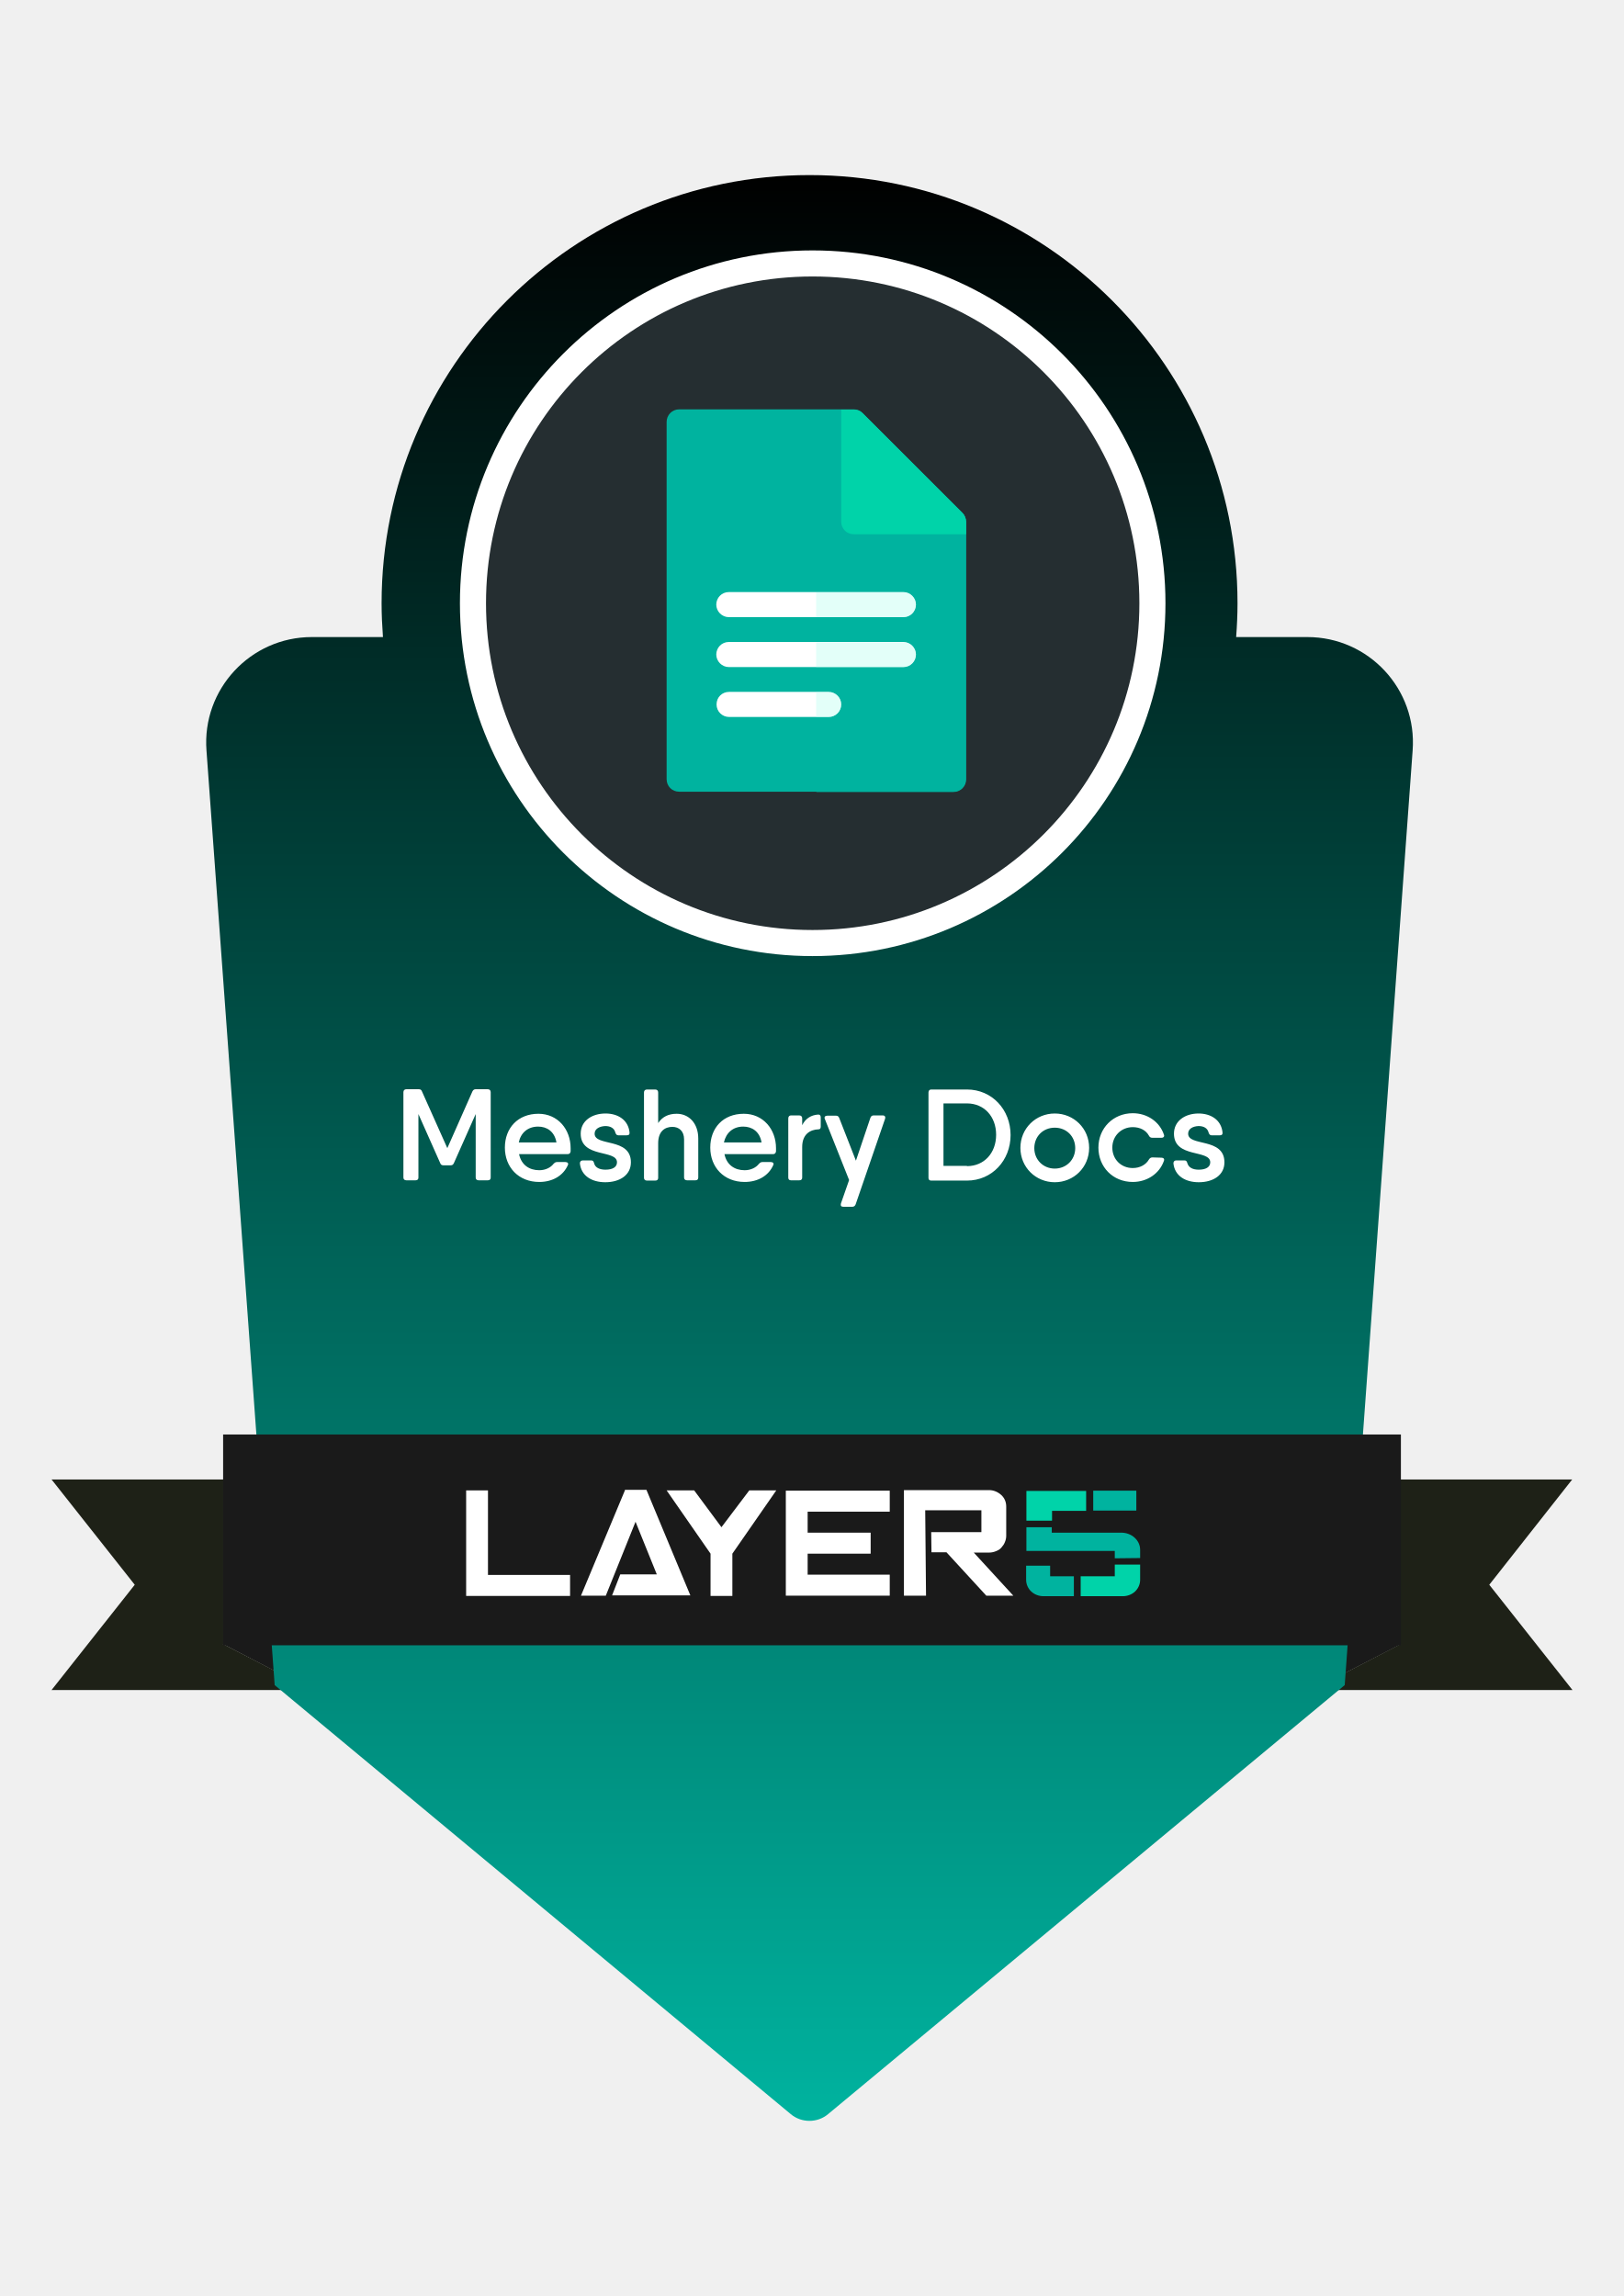
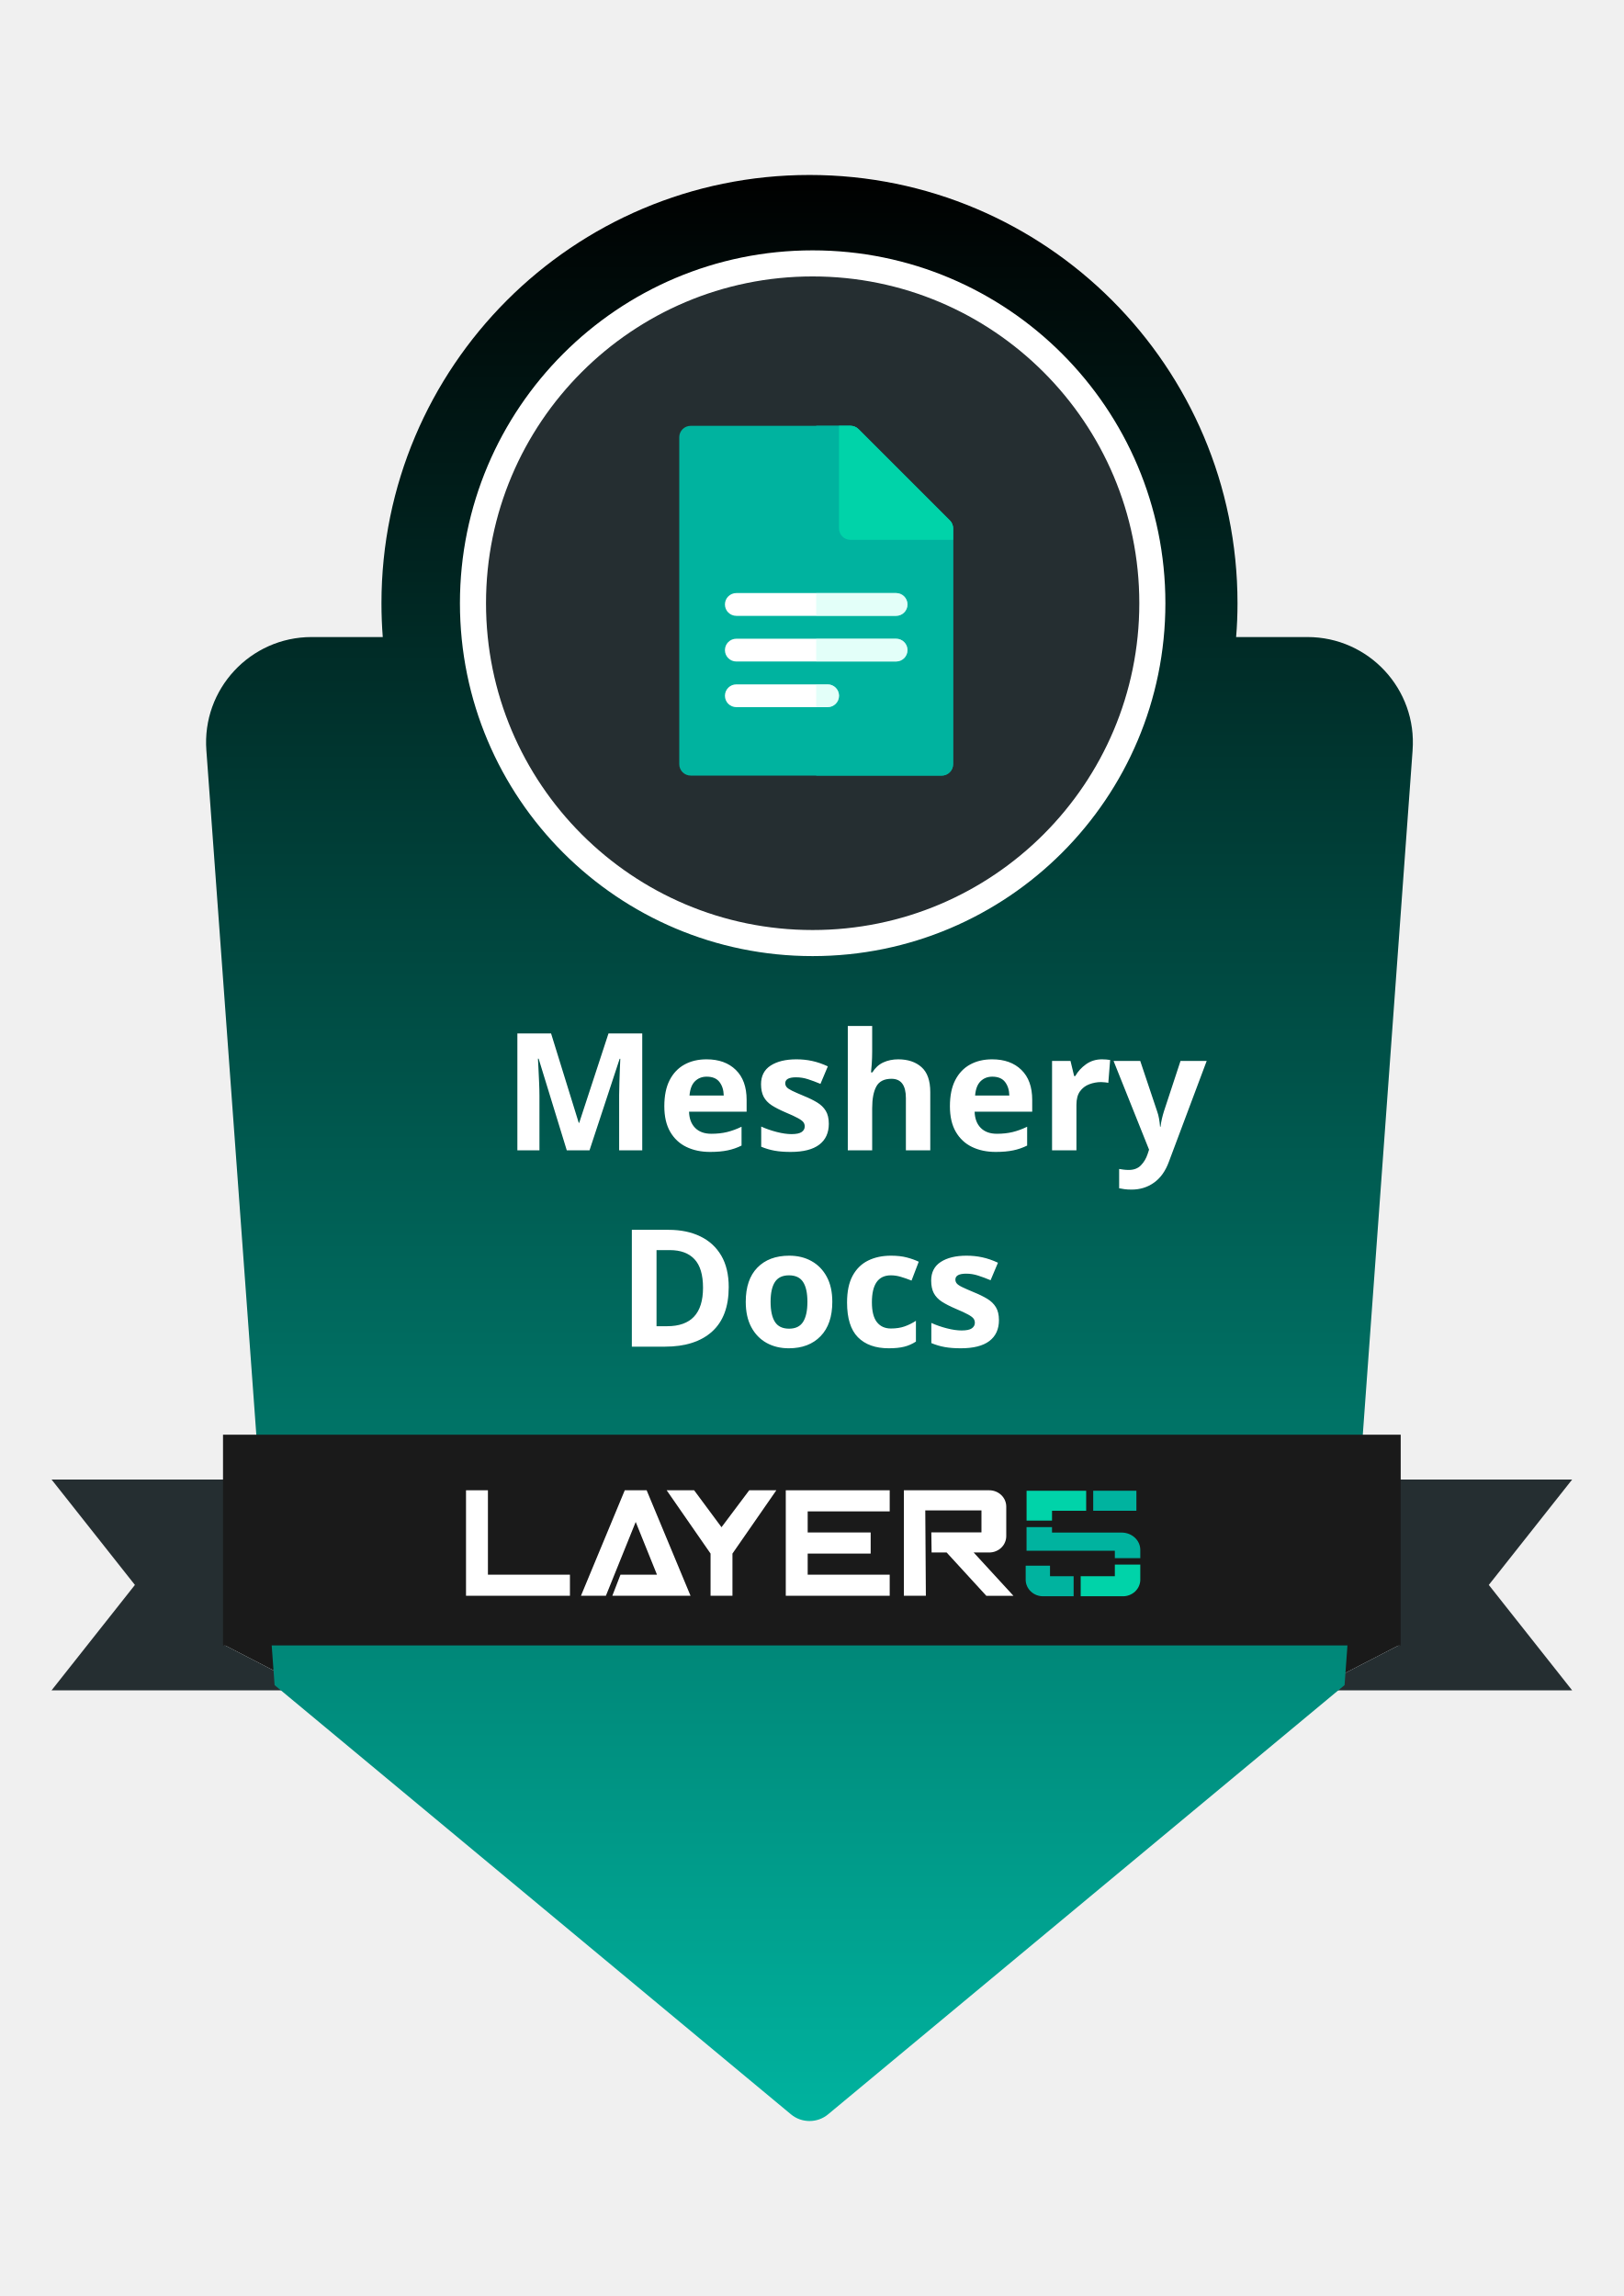
- <svg xmlns="http://www.w3.org/2000/svg" xmlns:xlink="http://www.w3.org/1999/xlink" version="1.1" id="Layer_1" x="0px" y="0px" viewBox="0 0 595.3 841.9" style="enable-background:new 0 0 595.3 841.9;" xml:space="preserve">
-   <style type="text/css">
- 	.st0{clip-path:url(#SVGID_00000074409149122699821150000006423180550789942964_);}
- 	.st1{fill:#1A1A1A;}
- 	.st2{fill:#1E2117;}
- 	.st3{fill:url(#SVGID_00000167373227159921573020000002609890581173730432_);}
- 	.st4{fill:#252E31;stroke:#FFFFFF;stroke-width:9.56;}
- 	.st5{fill:#00B39F;}
- 	.st6{fill:#00D3A9;}
- 	.st7{fill:#FFFFFF;}
- 	.st8{opacity:0.5;fill:#C8FFF4;enable-background:new    ;}
- 	.st9{fill:#A20E30;}
- </style>
-   <g>
-     <defs>
-       <rect id="SVGID_1_" x="18.9" y="64.2" width="557.5" height="713.6" />
-     </defs>
-     <clipPath id="SVGID_00000116948113417944934110000001867229412677309068_">
-       <use xlink:href="#SVGID_1_" style="overflow:visible;" />
+ <svg xmlns="http://www.w3.org/2000/svg" id="Layer_1" data-name="Layer 1" viewBox="0 0 595.28 841.89">
+   <defs>
+     <style>
+       .cls-1 {
+         fill: #00b39f;
+       }
+ 
+       .cls-2, .cls-3 {
+         fill: #fff;
+       }
+ 
+       .cls-4, .cls-5 {
+         fill: #252e31;
+       }
+ 
+       .cls-6 {
+         fill: #00d3a9;
+       }
+ 
+       .cls-7 {
+         fill: #c8fff4;
+         isolation: isolate;
+         opacity: .5;
+       }
+ 
+       .cls-8 {
+         clip-path: url(#clippath);
+       }
+ 
+       .cls-9 {
+         fill: #a20e30;
+       }
+ 
+       .cls-10 {
+         fill: none;
+       }
+ 
+       .cls-11 {
+         letter-spacing: 0em;
+       }
+ 
+       .cls-5 {
+         stroke: #fff;
+         stroke-width: 9.56px;
+       }
+ 
+       .cls-12 {
+         fill: #1a1a1a;
+       }
+ 
+       .cls-13 {
+         fill: url(#linear-gradient);
+       }
+ 
+       .cls-3 {
+         font-family: QanelasSoft-SemiBold, 'Qanelas Soft';
+         font-size: 60px;
+         font-weight: 600;
+       }
+     </style>
+     <clipPath id="clippath">
+       <rect class="cls-10" x="18.91" y="64.17" width="557.46" height="713.56" />
    </clipPath>
-     <g style="clip-path:url(#SVGID_00000116948113417944934110000001867229412677309068_);">
+     <linearGradient id="linear-gradient" x1="296.78" y1="779.83" x2="296.78" y2="66.28" gradientTransform="translate(0 844) scale(1 -1)" gradientUnits="userSpaceOnUse">
+       <stop offset="0" stop-color="#000" />
+       <stop offset="1" stop-color="#00b39f" />
+     </linearGradient>
+   </defs>
+   <g id="Meshery_Docs" data-name="Meshery Docs">
+     <g class="cls-8">
      <g>
-         <path class="st1" d="M480.9,602.9v16.9l32.7-16.9H480.9L480.9,602.9z" />
-         <path class="st1" d="M114.4,619.8v-16.9H81.8L114.4,619.8z" />
-         <path class="st2" d="M576.4,542.5H18.9l30.5,38.6l-30.5,38.6h95.5l-32.7-16.9h32.7v-19h366.5v19h32.7l-32.6,16.9h95.5l-30.5-38.6     L576.4,542.5z" />
-         <linearGradient id="SVGID_00000111892430103506641790000002482237430596716168_" gradientUnits="userSpaceOnUse" x1="296.767" y1="-11.84" x2="296.767" y2="701.725" gradientTransform="matrix(1 0 0 1 0 76)">
-           <stop offset="0" style="stop-color:#000000" />
-           <stop offset="1" style="stop-color:#00B39F" />
-         </linearGradient>
-         <path style="fill:url(#SVGID_00000111892430103506641790000002482237430596716168_);" d="M517.9,275.2l-24.9,342.7L303.6,775.2     c-3.9,3.3-9.8,3.3-13.7,0L100.7,617.9l-25-342.7c-1.7-22.4,16.1-41.6,38.6-41.6h26.1c-0.3-4.1-0.5-8.2-0.5-12.4     c0-86.7,70.3-157,156.9-157s156.9,70.3,156.9,157c0,4.2-0.2,8.3-0.5,12.4h26.1C501.8,233.6,519.6,252.7,517.9,275.2L517.9,275.2z     " />
-         <path class="st4" d="M297.9,345.8c68.8,0,124.6-55.8,124.6-124.6S366.7,96.6,297.9,96.6s-124.5,55.8-124.5,124.6     S229.2,345.8,297.9,345.8L297.9,345.8z" />
+         <path class="cls-12" d="m480.87,602.94v16.86l32.65-16.86h-32.65Z" />
+         <path class="cls-12" d="m114.41,619.8v-16.86h-32.65l32.65,16.86Z" />
+         <path class="cls-4" d="m576.37,542.52H18.91l30.55,38.64-30.55,38.64h95.5l-32.65-16.86h32.65v-19.01h366.46v19.01h32.65l-32.65,16.86h95.5l-30.55-38.64,30.55-38.64Z" />
+         <path class="cls-13" d="m517.88,275.16l-24.94,342.73-189.32,157.36c-3.92,3.3-9.75,3.3-13.67,0l-189.28-157.36-25.01-342.73c-1.69-22.44,16.09-41.57,38.58-41.57h26.09c-.32-4.09-.48-8.22-.48-12.4,0-86.74,70.27-157.03,156.92-157.03s156.92,70.29,156.92,157.03c0,4.17-.16,8.31-.51,12.4h26.15c22.49,0,40.26,19.13,38.54,41.57Z" />
+         <path class="cls-5" d="m297.92,345.8c68.77,0,124.55-55.79,124.55-124.61s-55.78-124.61-124.55-124.61-124.52,55.79-124.52,124.61,55.75,124.61,124.52,124.61Z" />
        <g>
-           <path class="st5" d="M349.5,290.3H249c-2.6,0-4.6-2-4.6-4.6v-131c0-2.5,2-4.6,4.6-4.6h64c1.2,0,2.4,0.5,3.2,1.3l36.6,36.6      c0.9,0.9,1.3,2,1.3,3.2v94.5C354.1,288.3,352,290.3,349.5,290.3L349.5,290.3z" />
-           <path class="st5" d="M316.2,151.5c-0.9-0.9-2-1.3-3.2-1.3h-13.7v140.2h50.3c2.5,0,4.6-2,4.6-4.6v-94.5c0-1.2-0.5-2.4-1.3-3.2      L316.2,151.5L316.2,151.5z" />
-           <path class="st6" d="M352.8,188.1l-36.6-36.6c-0.9-0.9-2-1.3-3.2-1.3h-4.6v41.1c0,2.5,2,4.6,4.6,4.6h41.2v-4.6      C354.1,190.1,353.6,188.9,352.8,188.1L352.8,188.1z" />
-           <path class="st7" d="M303.8,262.9h-36.5c-2.5,0-4.6-2-4.6-4.6s2-4.6,4.6-4.6h36.5c2.5,0,4.6,2.1,4.6,4.6      C308.4,260.9,306.3,262.9,303.8,262.9z" />
-           <path class="st7" d="M331.2,244.6h-64c-2.5,0-4.6-2.1-4.6-4.6s2-4.6,4.6-4.6h64c2.5,0,4.6,2.1,4.6,4.6S333.8,244.6,331.2,244.6z      " />
-           <path class="st7" d="M331.2,226.3h-64c-2.5,0-4.6-2.1-4.6-4.6s2-4.6,4.6-4.6h64c2.5,0,4.6,2.1,4.6,4.6S333.8,226.3,331.2,226.3z      " />
-           <path class="st8" d="M303.8,253.8h-4.6v9.1h4.6c2.5,0,4.6-2,4.6-4.6S306.3,253.8,303.8,253.8z" />
-           <path class="st8" d="M331.2,235.5h-32v9.1h32c2.5,0,4.6-2.1,4.6-4.6S333.8,235.5,331.2,235.5L331.2,235.5z" />
-           <path class="st8" d="M331.2,217.2h-32v9.1h32c2.5,0,4.6-2.1,4.6-4.6S333.8,217.2,331.2,217.2L331.2,217.2z" />
+           <path class="cls-1" d="m345.23,284.39h-92c-2.33,0-4.2-1.87-4.2-4.18v-119.89c0-2.31,1.87-4.18,4.2-4.18h58.53c1.11,0,2.19.44,2.97,1.23l33.46,33.46c.79.78,1.22,1.85,1.22,2.96v86.44c0,2.31-1.89,4.18-4.2,4.18Z" />
+           <path class="cls-1" d="m314.74,157.35c-.79-.78-1.87-1.23-2.97-1.23h-12.53v128.26h46c2.3,0,4.2-1.87,4.2-4.18v-86.44c0-1.11-.44-2.17-1.22-2.96l-33.46-33.46Z" />
+           <path class="cls-6" d="m348.2,190.81l-33.46-33.46c-.79-.78-1.87-1.23-2.97-1.23h-4.17v37.64c0,2.31,1.87,4.18,4.17,4.18h37.66v-4.18c0-1.11-.44-2.17-1.22-2.96Z" />
+           <path class="cls-2" d="m303.4,259.3h-33.43c-2.33,0-4.2-1.87-4.2-4.18s1.87-4.18,4.2-4.18h33.43c2.33,0,4.2,1.87,4.2,4.18s-1.87,4.18-4.2,4.18Z" />
+           <path class="cls-2" d="m328.5,242.56h-58.53c-2.33,0-4.2-1.87-4.2-4.18s1.87-4.18,4.2-4.18h58.53c2.33,0,4.2,1.87,4.2,4.18s-1.87,4.18-4.2,4.18Z" />
+           <path class="cls-2" d="m328.5,225.82h-58.53c-2.33,0-4.2-1.87-4.2-4.18s1.87-4.18,4.2-4.18h58.53c2.33,0,4.2,1.87,4.2,4.18s-1.87,4.18-4.2,4.18Z" />
+           <path class="cls-7" d="m303.4,250.93h-4.17v8.36h4.17c2.33,0,4.2-1.87,4.2-4.18s-1.87-4.18-4.2-4.18Z" />
+           <path class="cls-7" d="m328.5,234.19h-29.27v8.36h29.27c2.33,0,4.2-1.87,4.2-4.18s-1.87-4.18-4.2-4.18Z" />
+           <path class="cls-7" d="m328.5,217.46h-29.27v8.36h29.27c2.33,0,4.2-1.87,4.2-4.18s-1.87-4.18-4.2-4.18Z" />
        </g>
-         <path class="st9" d="M114.4,583.9v19h366.5v-19H114.4z" />
-         <path class="st1" d="M513.5,603.3H81.8v-77.3h431.8V603.3z" />
-         <path class="st7" d="M178.9,546.5h-8v38.7H209v-7.7h-30.1V546.5z" />
-         <path class="st7" d="M229.1,546.5L213,585.1h9.1l10.9-27.1l7.8,19.3h-13.4l-3,7.7h28.7l-16.1-38.7H229.1L229.1,546.5z" />
-         <path class="st7" d="M264.5,560l-10-13.5h-10.1l16.1,23.2v15.5h8v-15.5l16.1-23.2h-9.9L264.5,560L264.5,560z" />
-         <path class="st7" d="M288.1,552.5v32.6h38.1v-7.7h-30.1v-7.7h23.1v-7.7h-23.1v-7.7h30.1v-7.7h-38.1V552.5L288.1,552.5z" />
-         <path class="st7" d="M339.2,553.8h20.6v8h-18.4l0.1,7.4h5.5l14.6,15.9h9.9L357,569.3h5.7c0.8,0,1.7-0.2,2.4-0.5     c0.8-0.3,1.5-0.7,2-1.3s1-1.2,1.3-2c0.3-0.7,0.5-1.5,0.5-2.3v-10.8c0-1.6-0.6-3.1-1.8-4.2s-2.8-1.8-4.4-1.8h-31.3v38.7h8.1     L339.2,553.8L339.2,553.8z" />
-         <path class="st5" d="M416.6,546.6h-15.8v7.3h15.8V546.6z" />
-         <path class="st5" d="M418,571.3v-3c0-3.5-3.1-6.3-6.9-6.3h-25.5v-2h-9.3v8.7h32.4v2.7L418,571.3L418,571.3z" />
-         <path class="st6" d="M385.7,557.6V554h12.5v-7.3h-21.9v10.9H385.7L385.7,557.6z" />
-         <path class="st6" d="M408.7,573.7v4.3h-12.5v7.3h15.4c1.7,0,3.3-0.6,4.5-1.7s1.9-2.7,1.9-4.3v-5.6H408.7L408.7,573.7z" />
-         <path class="st5" d="M385,574.1v3.9h8.7v7.3h-11.1c-1.7,0-3.3-0.6-4.5-1.7s-1.9-2.7-1.9-4.3v-5.2H385L385,574.1z" />
-         <path class="st7" d="M178.8,399.4c0.7,0,1.1,0.4,1.1,1.1v31.3c0,0.7-0.4,1-1.1,1h-3.3c-0.7,0-1.1-0.4-1.1-1v-23.3l-8,18     c-0.3,0.6-0.6,0.8-1.2,0.8h-2.6c-0.6,0-1-0.2-1.2-0.8l-8-18v23.3c0,0.7-0.4,1-1.1,1h-3.3c-0.7,0-1.1-0.4-1.1-1v-31.3     c0-0.7,0.4-1.1,1.1-1.1h4.5c0.6,0,1,0.2,1.2,0.8l9.3,20.8l9.2-20.8c0.3-0.6,0.7-0.8,1.2-0.8H178.8L178.8,399.4z M197.4,408.4     c7.1,0,11.8,5.7,11.8,12.6c0,0.4,0,0.8,0,1.2c-0.1,0.7-0.5,1-1.1,1h-17.8c0.8,3.9,3.7,5.9,7.4,5.9c2.3,0,4.2-1,5.2-2.3     c0.4-0.4,0.7-0.7,1.3-0.7h3.1c0.8,0,1.2,0.5,0.9,1.1c-1.7,3.9-5.6,6.2-10.5,6.2c-7.6,0-12.6-5.4-12.6-12.6     S189.9,408.4,197.4,408.4L197.4,408.4z M190.2,418.9H204c-0.7-4.1-3.6-5.8-6.7-5.8C193.5,413.1,190.9,415.4,190.2,418.9z      M218,415.7c0,4.8,13.3,1.3,13.3,10.5c0,4.7-4.1,7.3-9.4,7.3c-4.9,0-8.8-2.3-9.3-6.9c0-0.7,0.4-1.1,1.1-1.1h3     c0.7,0,0.9,0.3,1.1,1c0.4,1.7,2.1,2.4,4.2,2.4c2.5,0,4.2-0.9,4.2-2.7c0-4.8-13.3-1.4-13.3-10.5c0-4.7,4.1-7.4,9.1-7.4     c4.5,0,8.3,2.3,8.8,6.9c0.1,0.8-0.3,1.1-1.1,1.1h-3c-0.6,0-0.9-0.4-1.1-1c-0.4-1.7-1.9-2.4-3.7-2.4     C219.8,413,218,413.9,218,415.7L218,415.7z M248.1,408.4c4.4,0,7.9,3.4,7.9,9.1v14.3c0,0.7-0.4,1-1.1,1h-3c-0.7,0-1.1-0.4-1.1-1     v-14c0-3.1-1.9-4.6-4.3-4.6c-2.7,0-5.2,1.6-5.2,6v12.7c0,0.7-0.4,1-1.1,1h-3c-0.7,0-1.1-0.4-1.1-1v-31.3c0-0.7,0.4-1.1,1.1-1.1h3     c0.7,0,1.1,0.4,1.1,1.1v11.2C242.9,409.4,245.2,408.4,248.1,408.4L248.1,408.4z M272.7,408.4c7.1,0,11.8,5.7,11.8,12.6     c0,0.4,0,0.8,0,1.2c-0.1,0.7-0.5,1-1.1,1h-17.8c0.8,3.9,3.7,5.9,7.4,5.9c2.3,0,4.2-1,5.2-2.3c0.4-0.4,0.7-0.7,1.3-0.7h3.1     c0.8,0,1.2,0.5,0.9,1.1c-1.7,3.9-5.6,6.2-10.5,6.2c-7.6,0-12.6-5.4-12.6-12.6S265.1,408.4,272.7,408.4L272.7,408.4z M265.4,418.9     h13.8c-0.7-4.1-3.6-5.8-6.7-5.8C268.7,413.1,266.2,415.4,265.4,418.9L265.4,418.9z M299.8,408.7c0.7-0.1,1.1,0.3,1.1,1v3.4     c0,0.7-0.3,1-0.8,1c-3.1,0.1-6,1.8-6,6.5v11.2c0,0.7-0.4,1-1.1,1h-3c-0.7,0-1-0.4-1-1v-21.7c0-0.7,0.4-1.1,1-1.1h3     c0.7,0,1.1,0.4,1.1,1.1v2.5C295.3,410.1,297.4,408.9,299.8,408.7L299.8,408.7z M319.1,409.9c0.2-0.6,0.6-0.9,1.2-0.9h3.3     c0.8,0,1.1,0.5,0.9,1.2l-10.8,31.4c-0.2,0.6-0.7,0.9-1.2,0.9h-3.3c-0.8,0-1.1-0.4-0.9-1.2l3-8.6l-8.9-22.4     c-0.3-0.7,0.1-1.2,0.9-1.2h3.2c0.6,0,1,0.3,1.2,0.9l6.1,15.6L319.1,409.9z M354.5,399.5c9.2,0,16,7.4,16,16.7s-6.8,16.7-16,16.7     h-13.1c-0.7,0-1-0.4-1-1v-31.3c0-0.7,0.4-1.1,1-1.1L354.5,399.5L354.5,399.5z M354.5,427.6c6.3,0,10.7-4.8,10.7-11.5     s-4.4-11.5-10.7-11.5h-8.6v22.9H354.5z M386.7,433.5c-7,0-12.6-5.5-12.6-12.6s5.6-12.6,12.6-12.6s12.6,5.5,12.6,12.6     S393.7,433.5,386.7,433.5z M386.7,428.5c4.2,0,7.5-3.2,7.5-7.5s-3.2-7.5-7.5-7.5s-7.5,3.2-7.5,7.5S382.5,428.5,386.7,428.5z      M425.8,424.5c0.8,0,1.2,0.5,0.9,1.2c-1.6,4.6-6.1,7.7-11.4,7.7c-7.3,0-12.6-5.5-12.6-12.6s5.4-12.6,12.6-12.6     c5.3,0,9.8,3.1,11.4,7.8c0.3,0.7-0.1,1.2-0.9,1.2h-3.3c-0.6,0-1-0.2-1.3-0.8c-1.1-2-3.3-3.1-5.9-3.1c-4.2,0-7.5,3.2-7.5,7.5     s3.2,7.5,7.5,7.5c2.6,0,4.8-1.2,5.9-3.1c0.3-0.5,0.7-0.8,1.3-0.8L425.8,424.5L425.8,424.5z M435.6,415.7     c0,4.8,13.3,1.3,13.3,10.5c0,4.7-4.1,7.3-9.4,7.3c-4.9,0-8.8-2.3-9.3-6.9c0-0.7,0.4-1.1,1-1.1h3c0.7,0,0.9,0.3,1.1,1     c0.5,1.7,2.1,2.4,4.2,2.4c2.5,0,4.2-0.9,4.2-2.7c0-4.8-13.3-1.4-13.3-10.5c0-4.7,4.1-7.4,9-7.4c4.5,0,8.3,2.3,8.8,6.9     c0.1,0.8-0.3,1.1-1,1.1h-3c-0.6,0-0.9-0.4-1.1-1c-0.4-1.7-1.9-2.4-3.7-2.4C437.3,413,435.6,413.9,435.6,415.7z" />
+         <path class="cls-9" d="m114.41,583.9v19.01h366.46v-19.01H114.41Z" />
+         <path class="cls-12" d="m513.52,603.34H81.76v-77.27h431.76v77.27Z" />
+         <path class="cls-2" d="m178.88,546.45h-8.03v38.68h38.1v-7.73h-30.07v-30.95Z" />
+         <path class="cls-2" d="m229.05,546.45l-16.06,38.68h9.14l10.93-27.07,7.8,19.34h-13.38l-2.99,7.73h28.67l-16.09-38.68h-8.03Z" />
+         <path class="cls-2" d="m264.51,559.99l-10.03-13.54h-10.07l16.09,23.21v15.47h8.03v-15.47l16.09-23.21h-9.94l-10.16,13.54Z" />
+         <path class="cls-2" d="m288.08,552.54v32.59h38.1v-7.73h-30.07v-7.74h23.09v-7.74h-23.09v-7.73h30.07v-7.74h-38.1v6.09Z" />
+         <path class="cls-2" d="m339.21,553.83h20.61v8.05h-18.38l.1,7.38h5.51l14.56,15.89h9.94l-14.59-15.89h5.7c.83,0,1.66-.15,2.39-.46.76-.3,1.47-.74,2.04-1.3.57-.56,1.05-1.22,1.34-1.95.32-.73.48-1.51.48-2.3v-10.79c0-1.59-.64-3.12-1.82-4.25-1.18-1.13-2.77-1.76-4.43-1.76h-31.28v38.68h8.06l-.22-31.3Z" />
+         <path class="cls-1" d="m416.62,546.62h-15.83v7.34h15.83v-7.34Z" />
+         <path class="cls-1" d="m418.05,571.34v-3.04c0-3.5-3.06-6.34-6.85-6.34h-25.52v-2h-9.33v8.66h32.37v2.71h9.33Z" />
+         <path class="cls-6" d="m385.69,557.57v-3.6h12.52v-7.34h-21.85v10.94h9.33Z" />
+         <path class="cls-6" d="m408.72,573.7v4.27h-12.52v7.34h15.42c1.66.03,3.28-.59,4.49-1.71,1.21-1.12,1.91-2.65,1.94-4.27v-5.63h-9.33Z" />
+         <path class="cls-1" d="m384.95,574.1v3.87h8.66v7.34h-11.15c-1.66.03-3.28-.59-4.49-1.71-1.21-1.12-1.91-2.66-1.94-4.27v-5.23h8.92Z" />
+         <text class="cls-3" transform="translate(184.27 421.79)">
+           <tspan x="0" y="0">Meshery</tspan>
+           <tspan class="cls-11" x="41.97" y="72">D</tspan>
+           <tspan x="86.43" y="72">ocs</tspan>
+         </text>
      </g>
    </g>
  </g>
</svg>
